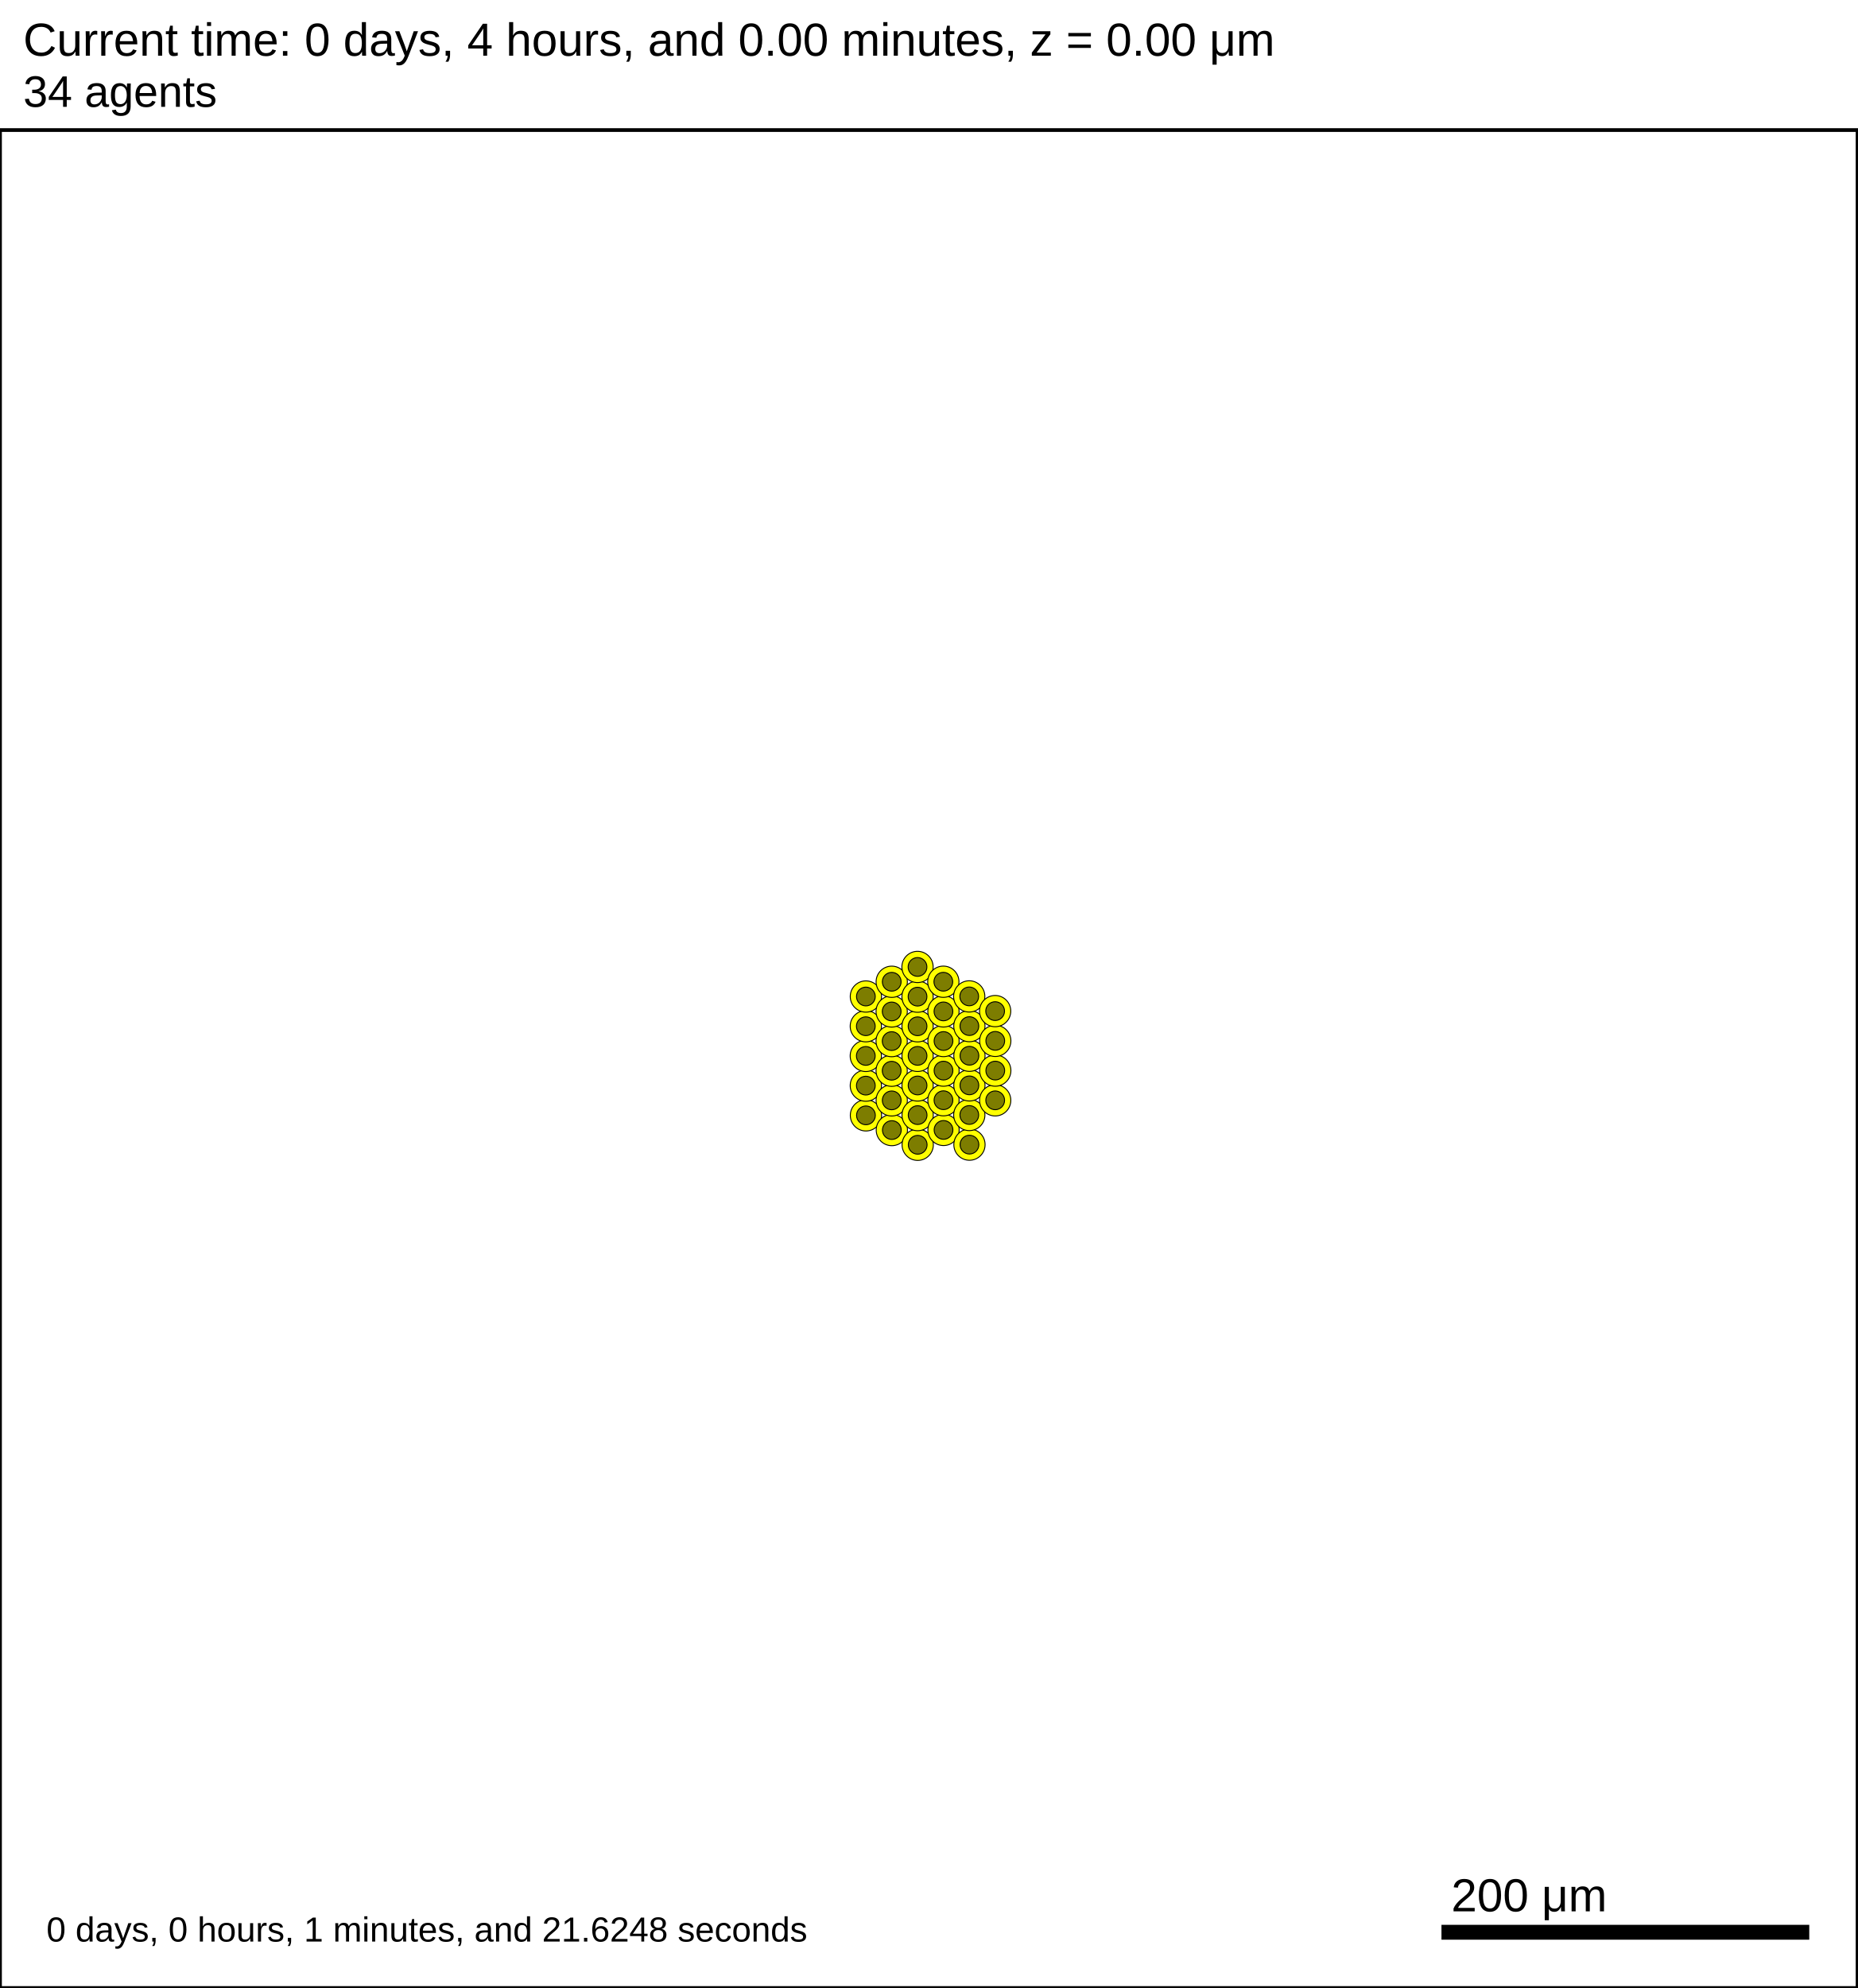
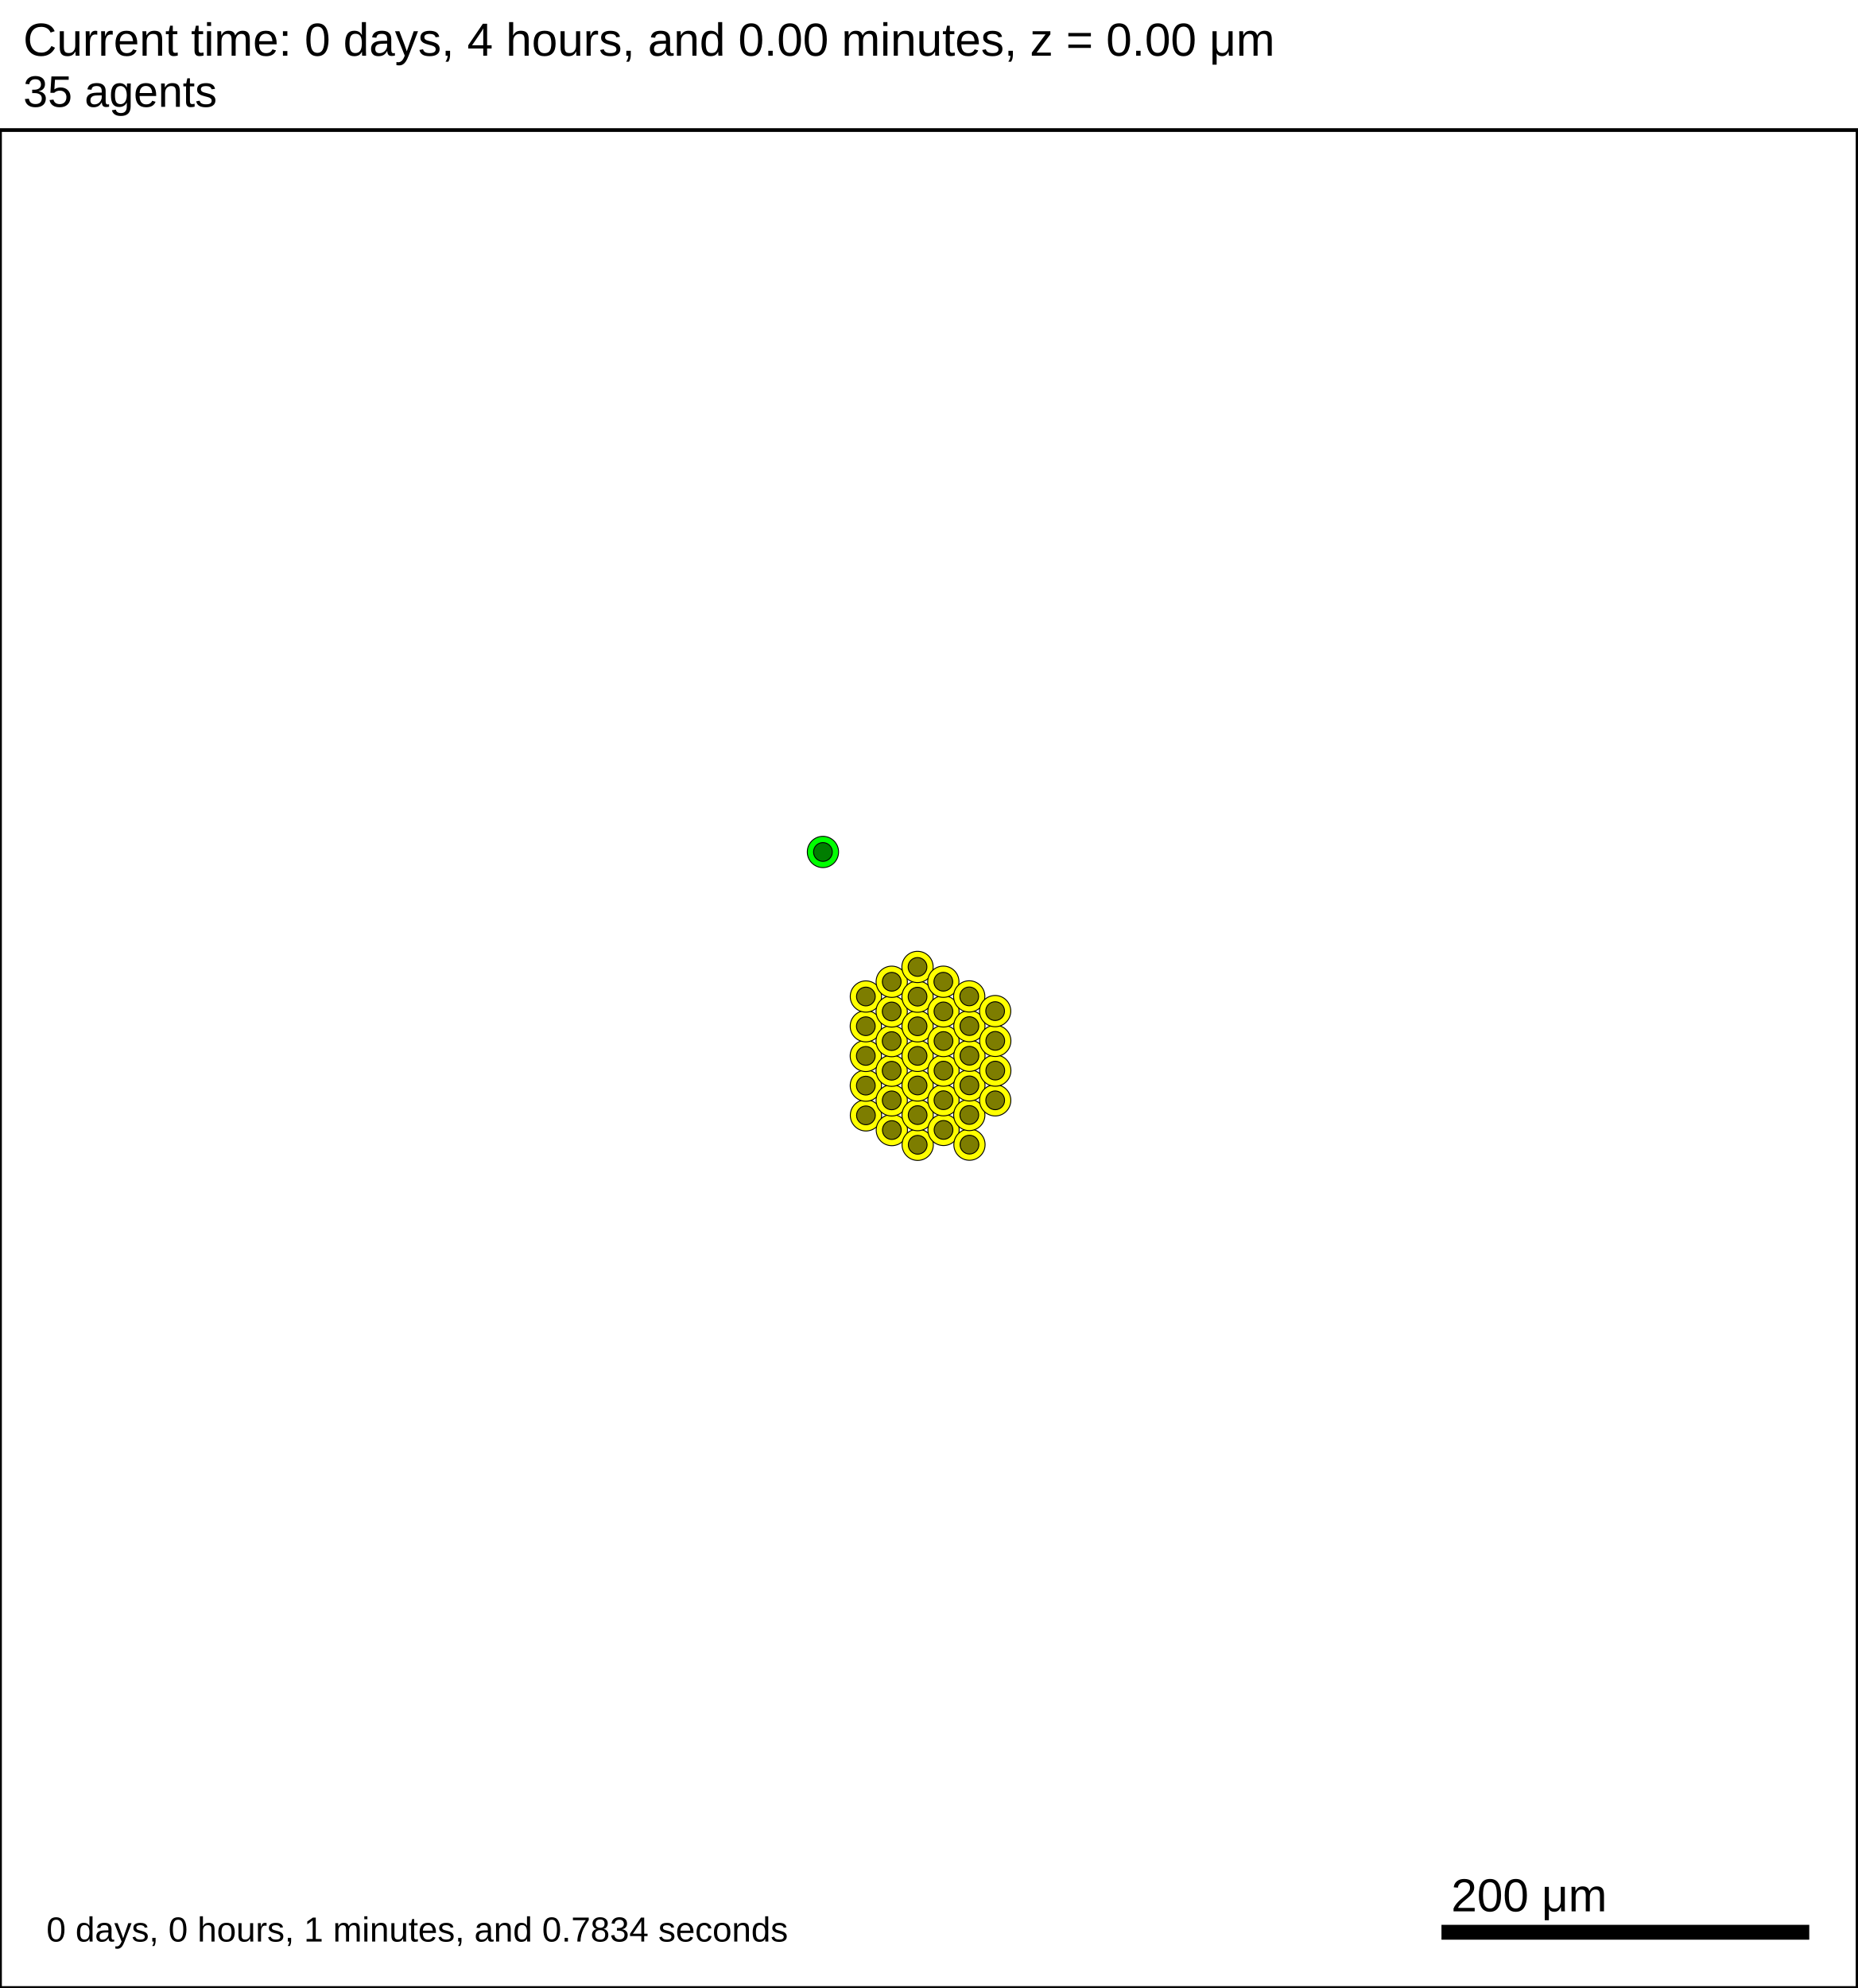
<svg xmlns="http://www.w3.org/2000/svg" version="1.1" width="1000" height="1070" id="svg2">
  <rect x="0" y="0" width="1000" height="1070" stroke-width="2" stroke="white" fill="white" />
  <text x="12.5" y="30" font-family="Arial" font-size="25" fill="black">
   Current time: 0 days, 4 hours, and 0.00 minutes, z = 0.00 μm
  </text>
  <text x="12.5" y="57.5" font-family="Arial" font-size="23.75" fill="black">
-    34 agents
+    35 agents
  </text>
  <g id="tissue" transform="translate(0,1070) scale(1,-1)">
    <g id="ECM">
  </g>
    <g id="cells">
      <g id="cell0" type="cancer cell" dead="false">
        <circle cx="466.168" cy="469.683" r="8.413" stroke-width="0.5" stroke="rgb(0,0,0)" fill="rgb(255,255,0)" />
        <circle cx="466.168" cy="469.683" r="5.052" stroke-width="0.5" stroke="rgb(0,0,0)" fill="rgb(125,125,0)" />
      </g>
      <g id="cell1" type="cancer cell" dead="false">
        <circle cx="466.11" cy="485.685" r="8.413" stroke-width="0.5" stroke="rgb(0,0,0)" fill="rgb(255,255,0)" />
        <circle cx="466.11" cy="485.685" r="5.052" stroke-width="0.5" stroke="rgb(0,0,0)" fill="rgb(125,125,0)" />
      </g>
      <g id="cell2" type="cancer cell" dead="false">
        <circle cx="466.092" cy="501.671" r="8.413" stroke-width="0.5" stroke="rgb(0,0,0)" fill="rgb(255,255,0)" />
        <circle cx="466.092" cy="501.671" r="5.052" stroke-width="0.5" stroke="rgb(0,0,0)" fill="rgb(125,125,0)" />
      </g>
      <g id="cell3" type="cancer cell" dead="false">
        <circle cx="466.102" cy="517.653" r="8.413" stroke-width="0.5" stroke="rgb(0,0,0)" fill="rgb(255,255,0)" />
        <circle cx="466.102" cy="517.653" r="5.052" stroke-width="0.5" stroke="rgb(0,0,0)" fill="rgb(125,125,0)" />
      </g>
      <g id="cell4" type="cancer cell" dead="false">
        <circle cx="466.136" cy="533.649" r="8.413" stroke-width="0.5" stroke="rgb(0,0,0)" fill="rgb(255,255,0)" />
        <circle cx="466.136" cy="533.649" r="5.052" stroke-width="0.5" stroke="rgb(0,0,0)" fill="rgb(125,125,0)" />
      </g>
      <g id="cell5" type="cancer cell" dead="false">
        <circle cx="480.112" cy="461.769" r="8.413" stroke-width="0.5" stroke="rgb(0,0,0)" fill="rgb(255,255,0)" />
        <circle cx="480.112" cy="461.769" r="5.052" stroke-width="0.5" stroke="rgb(0,0,0)" fill="rgb(125,125,0)" />
      </g>
      <g id="cell6" type="cancer cell" dead="false">
        <circle cx="480.045" cy="477.748" r="8.413" stroke-width="0.5" stroke="rgb(0,0,0)" fill="rgb(255,255,0)" />
        <circle cx="480.045" cy="477.748" r="5.052" stroke-width="0.5" stroke="rgb(0,0,0)" fill="rgb(125,125,0)" />
      </g>
      <g id="cell7" type="cancer cell" dead="false">
        <circle cx="480.016" cy="493.706" r="8.413" stroke-width="0.5" stroke="rgb(0,0,0)" fill="rgb(255,255,0)" />
        <circle cx="480.016" cy="493.706" r="5.052" stroke-width="0.5" stroke="rgb(0,0,0)" fill="rgb(125,125,0)" />
      </g>
      <g id="cell8" type="cancer cell" dead="false">
        <circle cx="480.015" cy="509.653" r="8.413" stroke-width="0.5" stroke="rgb(0,0,0)" fill="rgb(255,255,0)" />
        <circle cx="480.015" cy="509.653" r="5.052" stroke-width="0.5" stroke="rgb(0,0,0)" fill="rgb(125,125,0)" />
      </g>
      <g id="cell9" type="cancer cell" dead="false">
        <circle cx="480.024" cy="525.606" r="8.413" stroke-width="0.5" stroke="rgb(0,0,0)" fill="rgb(255,255,0)" />
        <circle cx="480.024" cy="525.606" r="5.052" stroke-width="0.5" stroke="rgb(0,0,0)" fill="rgb(125,125,0)" />
      </g>
      <g id="cell10" type="cancer cell" dead="false">
        <circle cx="480.053" cy="541.584" r="8.413" stroke-width="0.5" stroke="rgb(0,0,0)" fill="rgb(255,255,0)" />
        <circle cx="480.053" cy="541.584" r="5.052" stroke-width="0.5" stroke="rgb(0,0,0)" fill="rgb(125,125,0)" />
      </g>
      <g id="cell11" type="cancer cell" dead="false">
        <circle cx="494.039" cy="453.841" r="8.413" stroke-width="0.5" stroke="rgb(0,0,0)" fill="rgb(255,255,0)" />
        <circle cx="494.039" cy="453.841" r="5.052" stroke-width="0.5" stroke="rgb(0,0,0)" fill="rgb(125,125,0)" />
      </g>
      <g id="cell12" type="cancer cell" dead="false">
        <circle cx="493.998" cy="469.818" r="8.413" stroke-width="0.5" stroke="rgb(0,0,0)" fill="rgb(255,255,0)" />
        <circle cx="493.998" cy="469.818" r="5.052" stroke-width="0.5" stroke="rgb(0,0,0)" fill="rgb(125,125,0)" />
      </g>
      <g id="cell13" type="cancer cell" dead="false">
        <circle cx="493.966" cy="485.771" r="8.413" stroke-width="0.5" stroke="rgb(0,0,0)" fill="rgb(255,255,0)" />
        <circle cx="493.966" cy="485.771" r="5.052" stroke-width="0.5" stroke="rgb(0,0,0)" fill="rgb(125,125,0)" />
      </g>
      <g id="cell14" type="cancer cell" dead="false">
        <circle cx="493.965" cy="501.7" r="8.413" stroke-width="0.5" stroke="rgb(0,0,0)" fill="rgb(255,255,0)" />
        <circle cx="493.965" cy="501.7" r="5.052" stroke-width="0.5" stroke="rgb(0,0,0)" fill="rgb(125,125,0)" />
      </g>
      <g id="cell15" type="cancer cell" dead="false">
        <circle cx="493.962" cy="517.627" r="8.413" stroke-width="0.5" stroke="rgb(0,0,0)" fill="rgb(255,255,0)" />
        <circle cx="493.962" cy="517.627" r="5.052" stroke-width="0.5" stroke="rgb(0,0,0)" fill="rgb(125,125,0)" />
      </g>
      <g id="cell16" type="cancer cell" dead="false">
        <circle cx="493.95" cy="533.572" r="8.413" stroke-width="0.5" stroke="rgb(0,0,0)" fill="rgb(255,255,0)" />
        <circle cx="493.95" cy="533.572" r="5.052" stroke-width="0.5" stroke="rgb(0,0,0)" fill="rgb(125,125,0)" />
      </g>
      <g id="cell17" type="cancer cell" dead="false">
        <circle cx="493.937" cy="549.56" r="8.413" stroke-width="0.5" stroke="rgb(0,0,0)" fill="rgb(255,255,0)" />
        <circle cx="493.937" cy="549.56" r="5.052" stroke-width="0.5" stroke="rgb(0,0,0)" fill="rgb(125,125,0)" />
      </g>
      <g id="cell18" type="cancer cell" dead="false">
        <circle cx="507.937" cy="461.839" r="8.413" stroke-width="0.5" stroke="rgb(0,0,0)" fill="rgb(255,255,0)" />
        <circle cx="507.937" cy="461.839" r="5.052" stroke-width="0.5" stroke="rgb(0,0,0)" fill="rgb(125,125,0)" />
      </g>
      <g id="cell19" type="cancer cell" dead="false">
        <circle cx="507.907" cy="477.829" r="8.413" stroke-width="0.5" stroke="rgb(0,0,0)" fill="rgb(255,255,0)" />
        <circle cx="507.907" cy="477.829" r="5.052" stroke-width="0.5" stroke="rgb(0,0,0)" fill="rgb(125,125,0)" />
      </g>
      <g id="cell20" type="cancer cell" dead="false">
        <circle cx="507.925" cy="493.768" r="8.413" stroke-width="0.5" stroke="rgb(0,0,0)" fill="rgb(255,255,0)" />
        <circle cx="507.925" cy="493.768" r="5.052" stroke-width="0.5" stroke="rgb(0,0,0)" fill="rgb(125,125,0)" />
      </g>
      <g id="cell21" type="cancer cell" dead="false">
        <circle cx="507.926" cy="509.695" r="8.413" stroke-width="0.5" stroke="rgb(0,0,0)" fill="rgb(255,255,0)" />
        <circle cx="507.926" cy="509.695" r="5.052" stroke-width="0.5" stroke="rgb(0,0,0)" fill="rgb(125,125,0)" />
      </g>
      <g id="cell22" type="cancer cell" dead="false">
        <circle cx="507.895" cy="525.634" r="8.413" stroke-width="0.5" stroke="rgb(0,0,0)" fill="rgb(255,255,0)" />
        <circle cx="507.895" cy="525.634" r="5.052" stroke-width="0.5" stroke="rgb(0,0,0)" fill="rgb(125,125,0)" />
      </g>
      <g id="cell23" type="cancer cell" dead="false">
        <circle cx="507.833" cy="541.605" r="8.413" stroke-width="0.5" stroke="rgb(0,0,0)" fill="rgb(255,255,0)" />
        <circle cx="507.833" cy="541.605" r="5.052" stroke-width="0.5" stroke="rgb(0,0,0)" fill="rgb(125,125,0)" />
      </g>
      <g id="cell24" type="cancer cell" dead="false">
        <circle cx="521.903" cy="453.92" r="8.413" stroke-width="0.5" stroke="rgb(0,0,0)" fill="rgb(255,255,0)" />
        <circle cx="521.903" cy="453.92" r="5.052" stroke-width="0.5" stroke="rgb(0,0,0)" fill="rgb(125,125,0)" />
      </g>
      <g id="cell25" type="cancer cell" dead="false">
        <circle cx="521.81" cy="469.882" r="8.413" stroke-width="0.5" stroke="rgb(0,0,0)" fill="rgb(255,255,0)" />
        <circle cx="521.81" cy="469.882" r="5.052" stroke-width="0.5" stroke="rgb(0,0,0)" fill="rgb(125,125,0)" />
      </g>
      <g id="cell26" type="cancer cell" dead="false">
        <circle cx="521.864" cy="485.822" r="8.413" stroke-width="0.5" stroke="rgb(0,0,0)" fill="rgb(255,255,0)" />
        <circle cx="521.864" cy="485.822" r="5.052" stroke-width="0.5" stroke="rgb(0,0,0)" fill="rgb(125,125,0)" />
      </g>
      <g id="cell27" type="cancer cell" dead="false">
        <circle cx="521.883" cy="501.767" r="8.413" stroke-width="0.5" stroke="rgb(0,0,0)" fill="rgb(255,255,0)" />
        <circle cx="521.883" cy="501.767" r="5.052" stroke-width="0.5" stroke="rgb(0,0,0)" fill="rgb(125,125,0)" />
      </g>
      <g id="cell28" type="cancer cell" dead="false">
        <circle cx="521.856" cy="517.723" r="8.413" stroke-width="0.5" stroke="rgb(0,0,0)" fill="rgb(255,255,0)" />
        <circle cx="521.856" cy="517.723" r="5.052" stroke-width="0.5" stroke="rgb(0,0,0)" fill="rgb(125,125,0)" />
      </g>
      <g id="cell29" type="cancer cell" dead="false">
        <circle cx="521.775" cy="533.705" r="8.413" stroke-width="0.5" stroke="rgb(0,0,0)" fill="rgb(255,255,0)" />
        <circle cx="521.775" cy="533.705" r="5.052" stroke-width="0.5" stroke="rgb(0,0,0)" fill="rgb(125,125,0)" />
      </g>
      <g id="cell30" type="cancer cell" dead="false">
        <circle cx="535.754" cy="477.77" r="8.413" stroke-width="0.5" stroke="rgb(0,0,0)" fill="rgb(255,255,0)" />
        <circle cx="535.754" cy="477.77" r="5.052" stroke-width="0.5" stroke="rgb(0,0,0)" fill="rgb(125,125,0)" />
      </g>
      <g id="cell31" type="cancer cell" dead="false">
        <circle cx="535.799" cy="493.775" r="8.413" stroke-width="0.5" stroke="rgb(0,0,0)" fill="rgb(255,255,0)" />
        <circle cx="535.799" cy="493.775" r="5.052" stroke-width="0.5" stroke="rgb(0,0,0)" fill="rgb(125,125,0)" />
      </g>
      <g id="cell32" type="cancer cell" dead="false">
        <circle cx="535.794" cy="509.779" r="8.413" stroke-width="0.5" stroke="rgb(0,0,0)" fill="rgb(255,255,0)" />
        <circle cx="535.794" cy="509.779" r="5.052" stroke-width="0.5" stroke="rgb(0,0,0)" fill="rgb(125,125,0)" />
      </g>
      <g id="cell33" type="cancer cell" dead="false">
        <circle cx="535.726" cy="525.793" r="8.413" stroke-width="0.5" stroke="rgb(0,0,0)" fill="rgb(255,255,0)" />
        <circle cx="535.726" cy="525.793" r="5.052" stroke-width="0.5" stroke="rgb(0,0,0)" fill="rgb(125,125,0)" />
      </g>
+       <g id="cell34" type="Macrophage" dead="false">
+         <circle cx="443.015" cy="611.446" r="8.413" stroke-width="0.5" stroke="rgb(0,0,0)" fill="rgb(0,255,0)" />
+         <circle cx="443.015" cy="611.446" r="5.052" stroke-width="0.5" stroke="rgb(0,0,0)" fill="rgb(0,125,0)" />
+       </g>
    </g>
  </g>
  <rect x="775" y="1035" width="200" height="10" stroke-width="2" stroke="rgb(255,255,255)" fill="rgb(0,0,0)" />
  <text x="781.25" y="1028.75" font-family="Arial" font-size="25" fill="black">
   200 μm
  </text>
  <text x="25" y="1045" font-family="Arial" font-size="18.75" fill="black">
-    0 days, 0 hours, 1 minutes, and 21.6248 seconds
+    0 days, 0 hours, 1 minutes, and 0.7834 seconds
  </text>
  <rect x="0" y="70" width="1000" height="1000" stroke-width="2" stroke="rgb(0,0,0)" fill="none" />
  <rect x="1025" y="70" width="25" height="975" stroke-width="2" stroke="black" fill="none" />
</svg>
